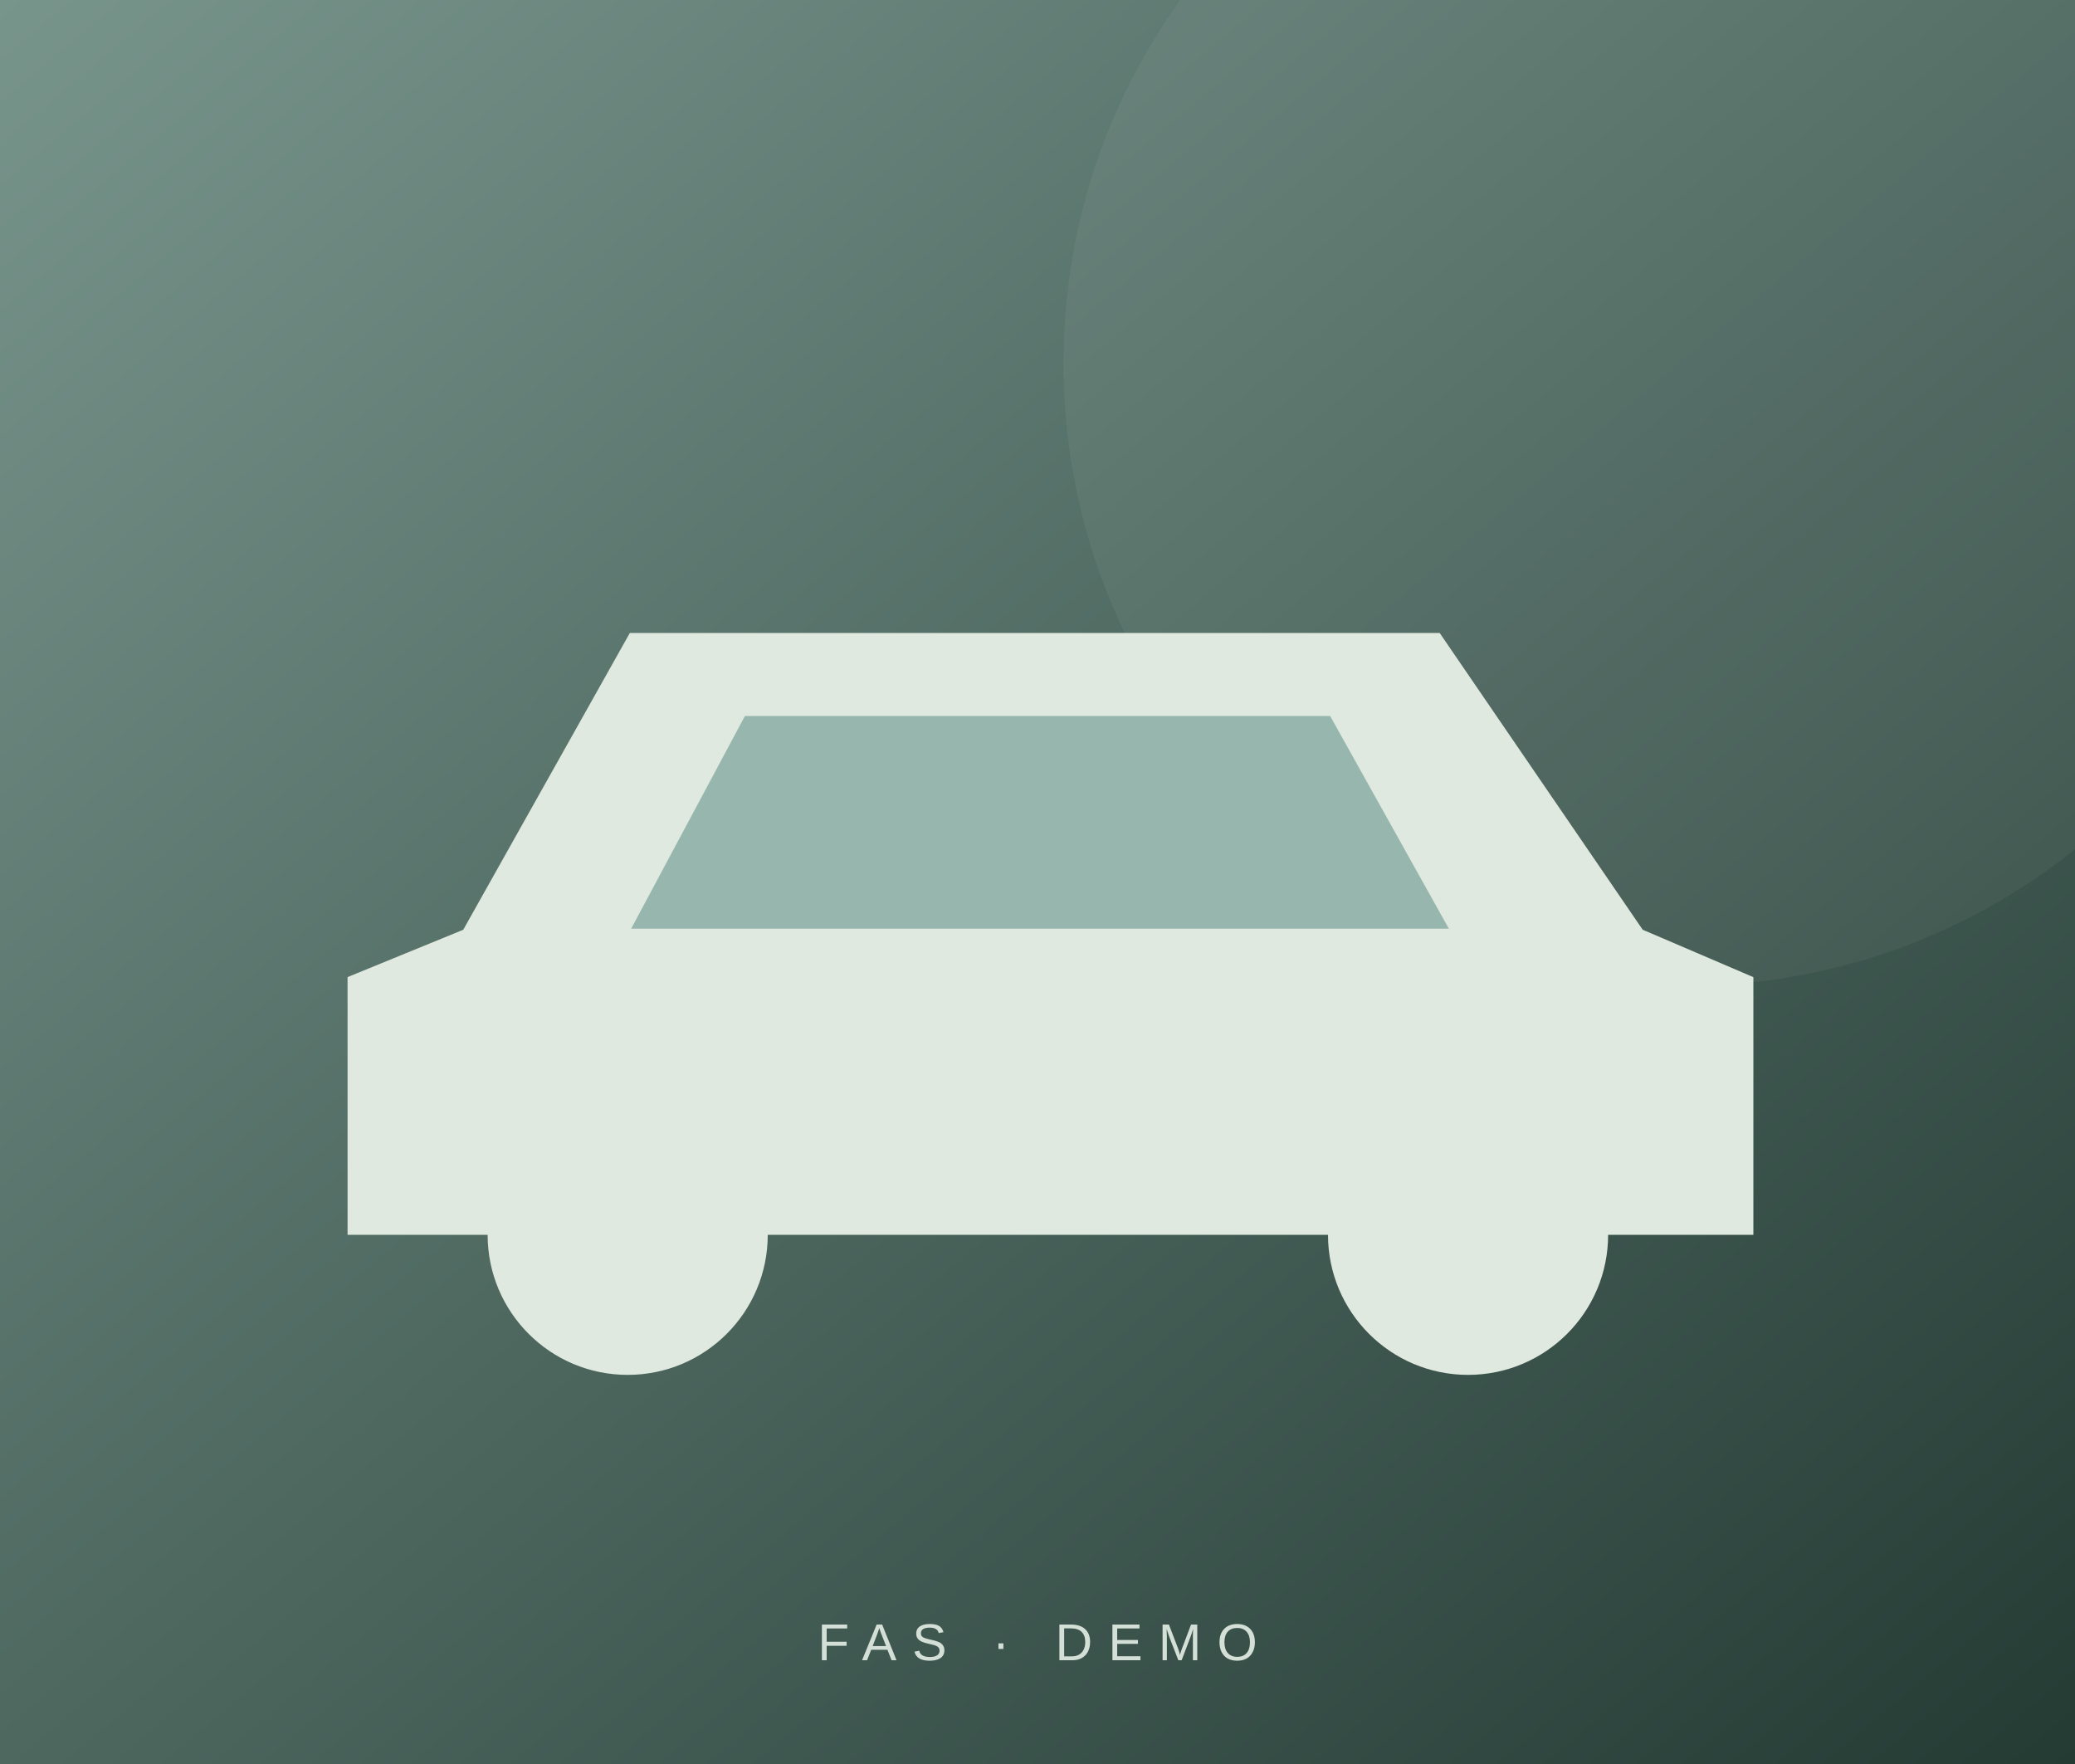
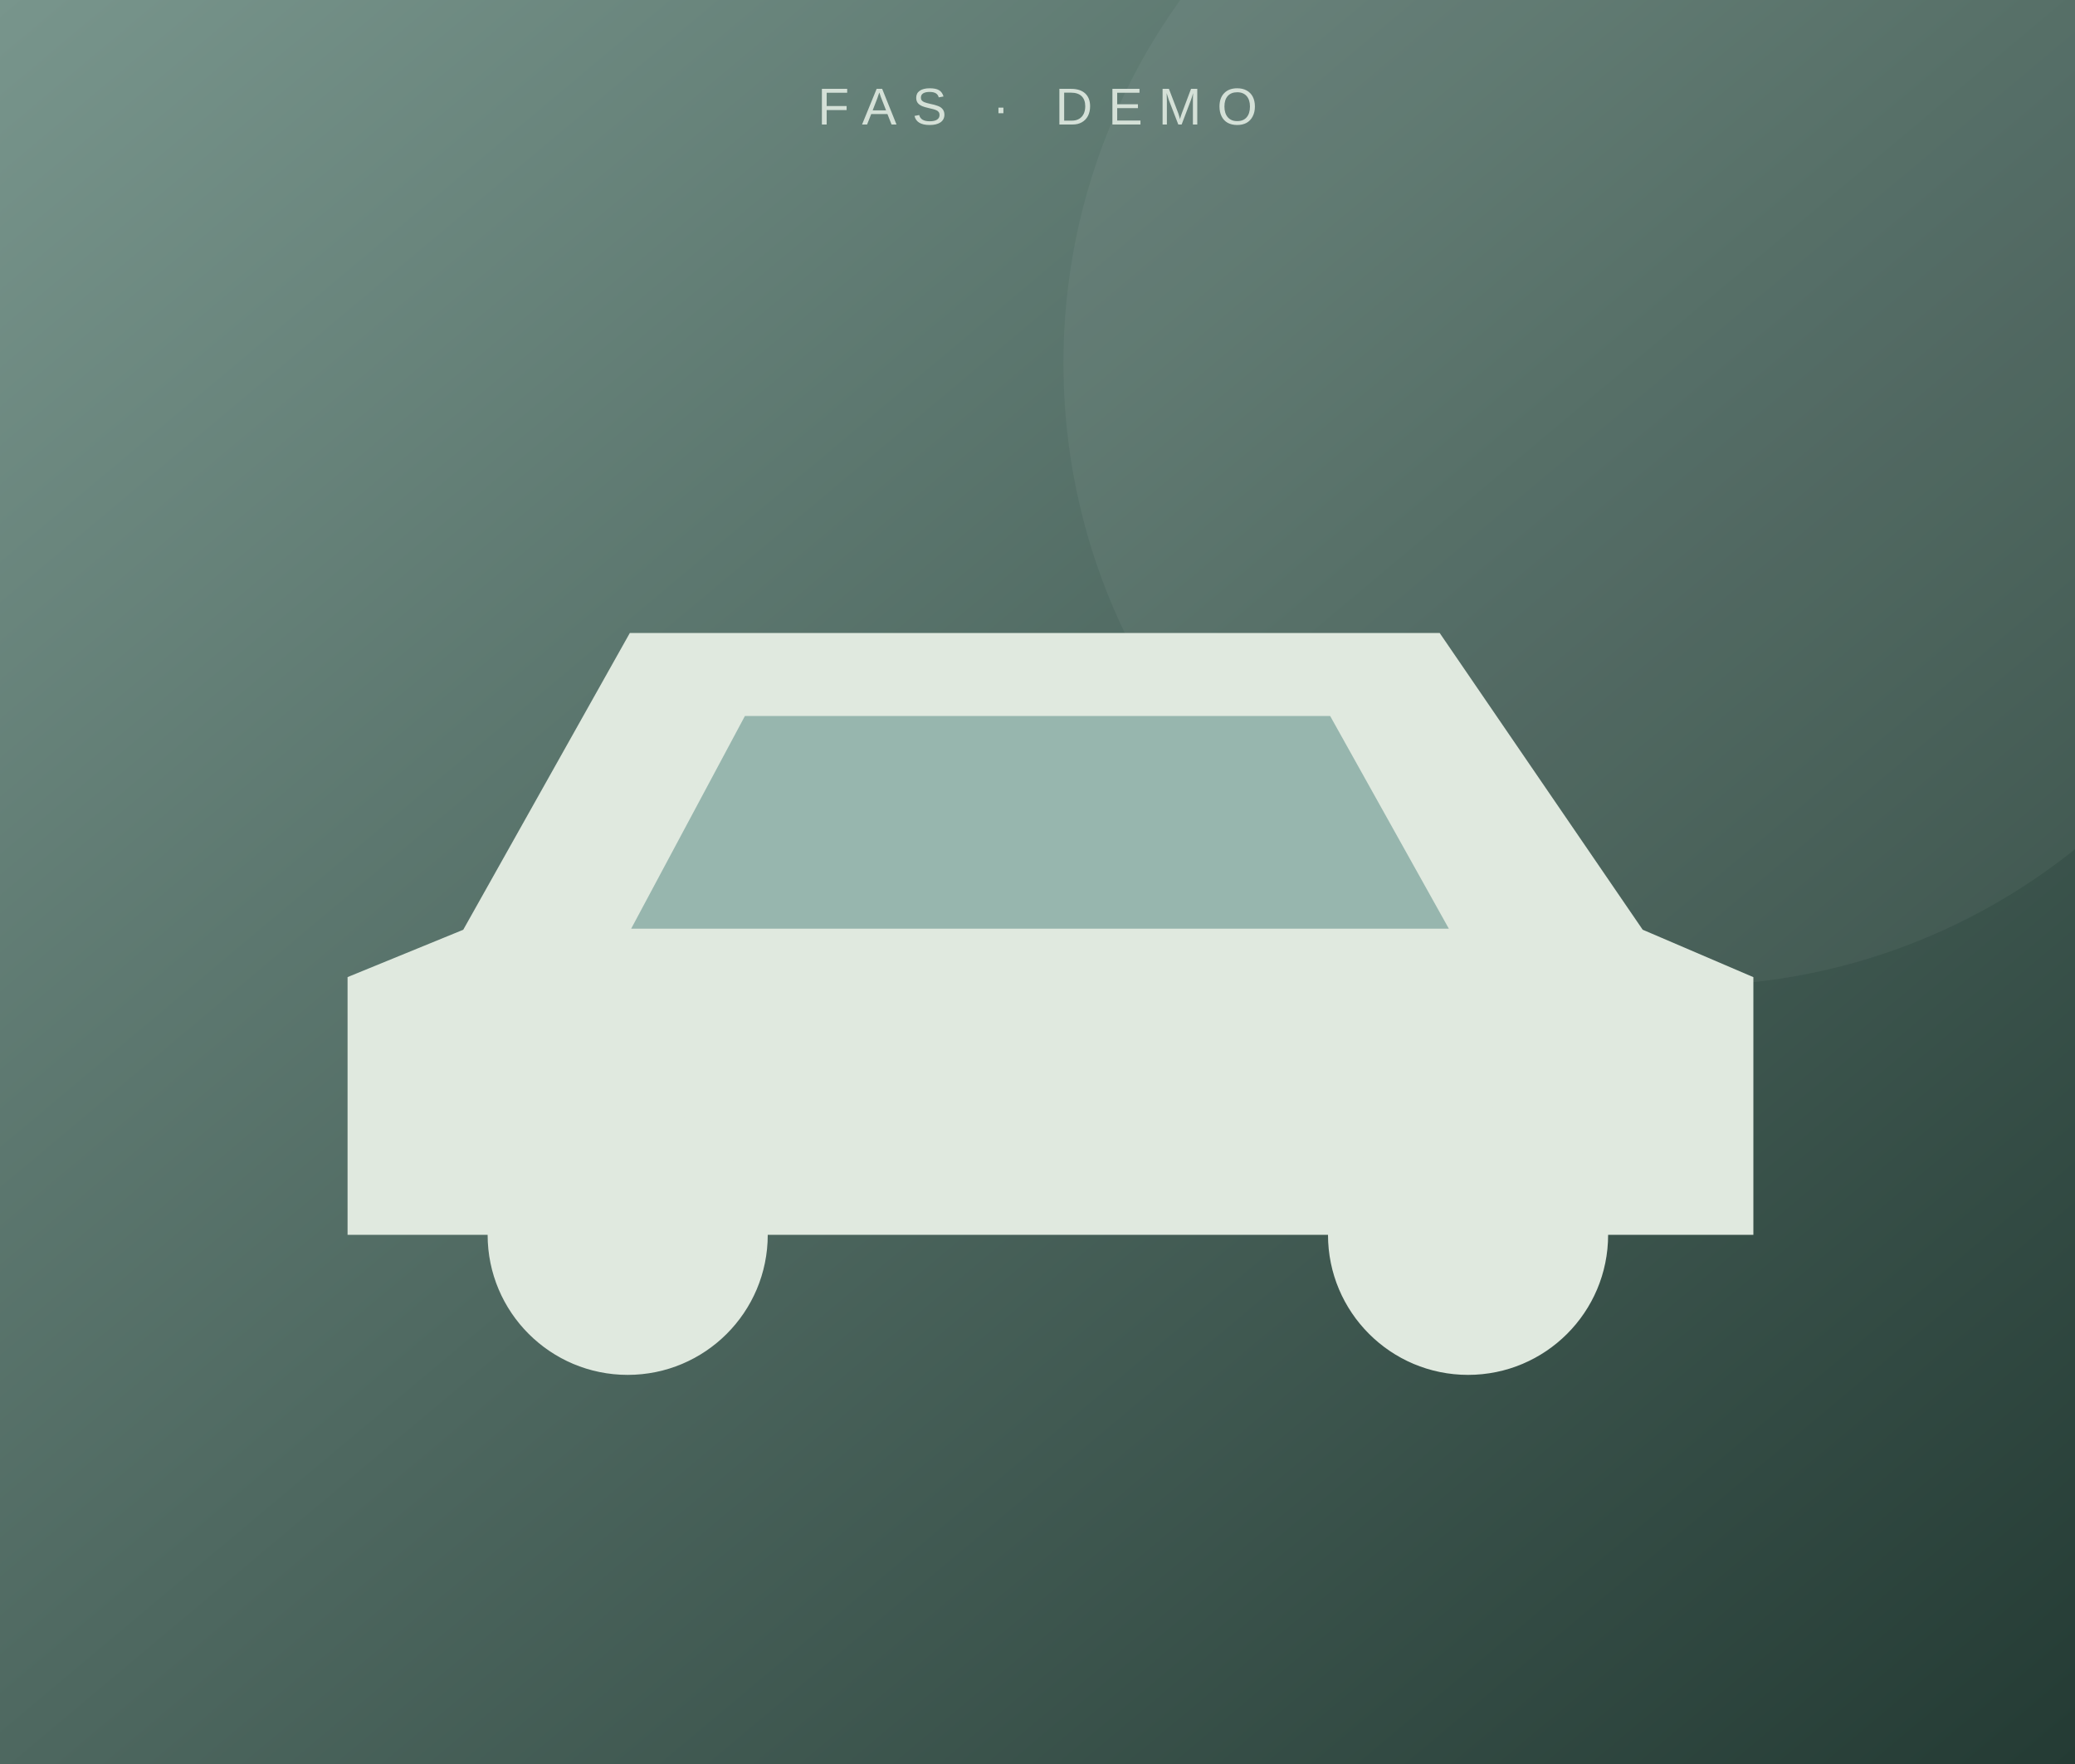
<svg xmlns="http://www.w3.org/2000/svg" viewBox="0 0 400 340">
  <defs>
    <linearGradient id="b" x2="1" y2="1">
      <stop stop-color="#78958c" />
      <stop offset="1" stop-color="#243b34" />
    </linearGradient>
  </defs>
  <rect width="400" height="340" fill="url(#b)" />
  <circle cx="325" cy="70" r="120" fill="#ffffff0c" />
  <g fill="#e0e9df" stroke="#e0e9df" stroke-width="2">
    <path d="M90 180l32-57h155l39 57 21 9v48H68v-48z" />
    <circle cx="121" cy="238" r="26" />
    <circle cx="283" cy="238" r="26" />
    <path d="M143 137h114l24 43H120z" fill="#97b6ae" />
  </g>
-   <text x="200" y="320" text-anchor="middle" fill="#d4e0d7" font-family="Arial" font-size="10" letter-spacing="3">FAS · DEMO</text>
+   <text x="200" y="24" text-anchor="middle" fill="#d4e0d7" font-family="Arial" font-size="10" letter-spacing="3">FAS · DEMO</text>
</svg>
